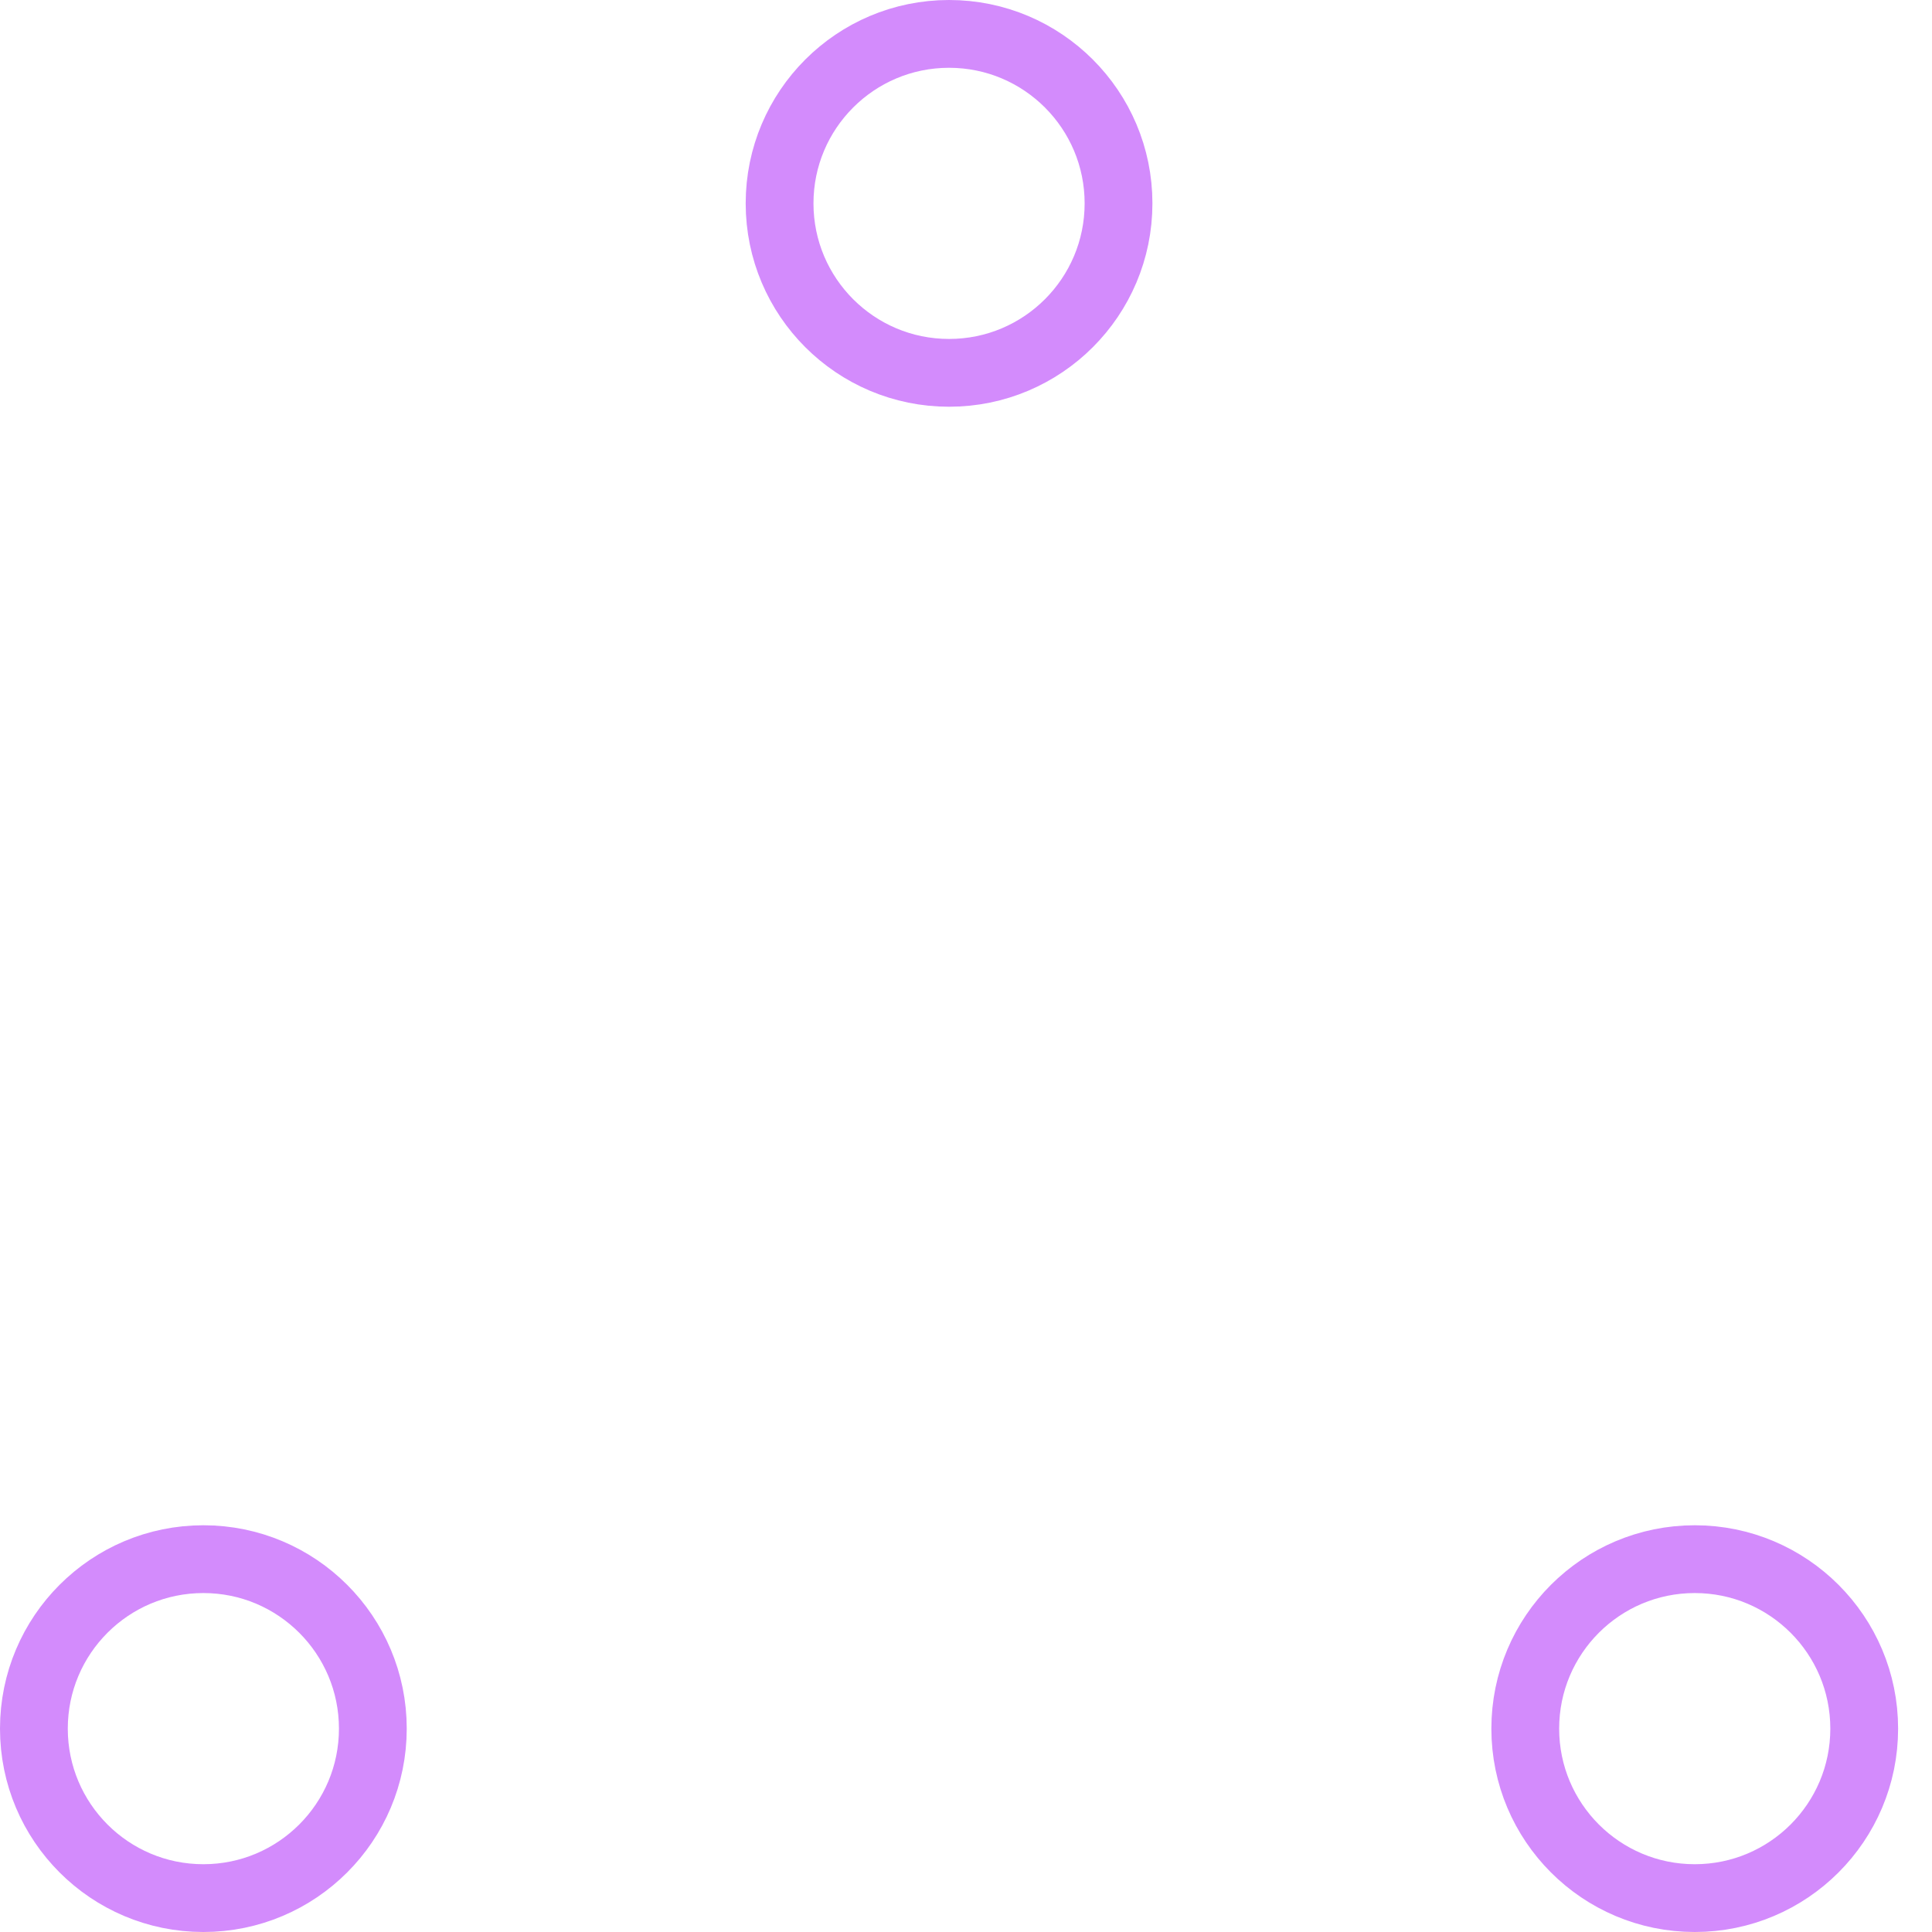
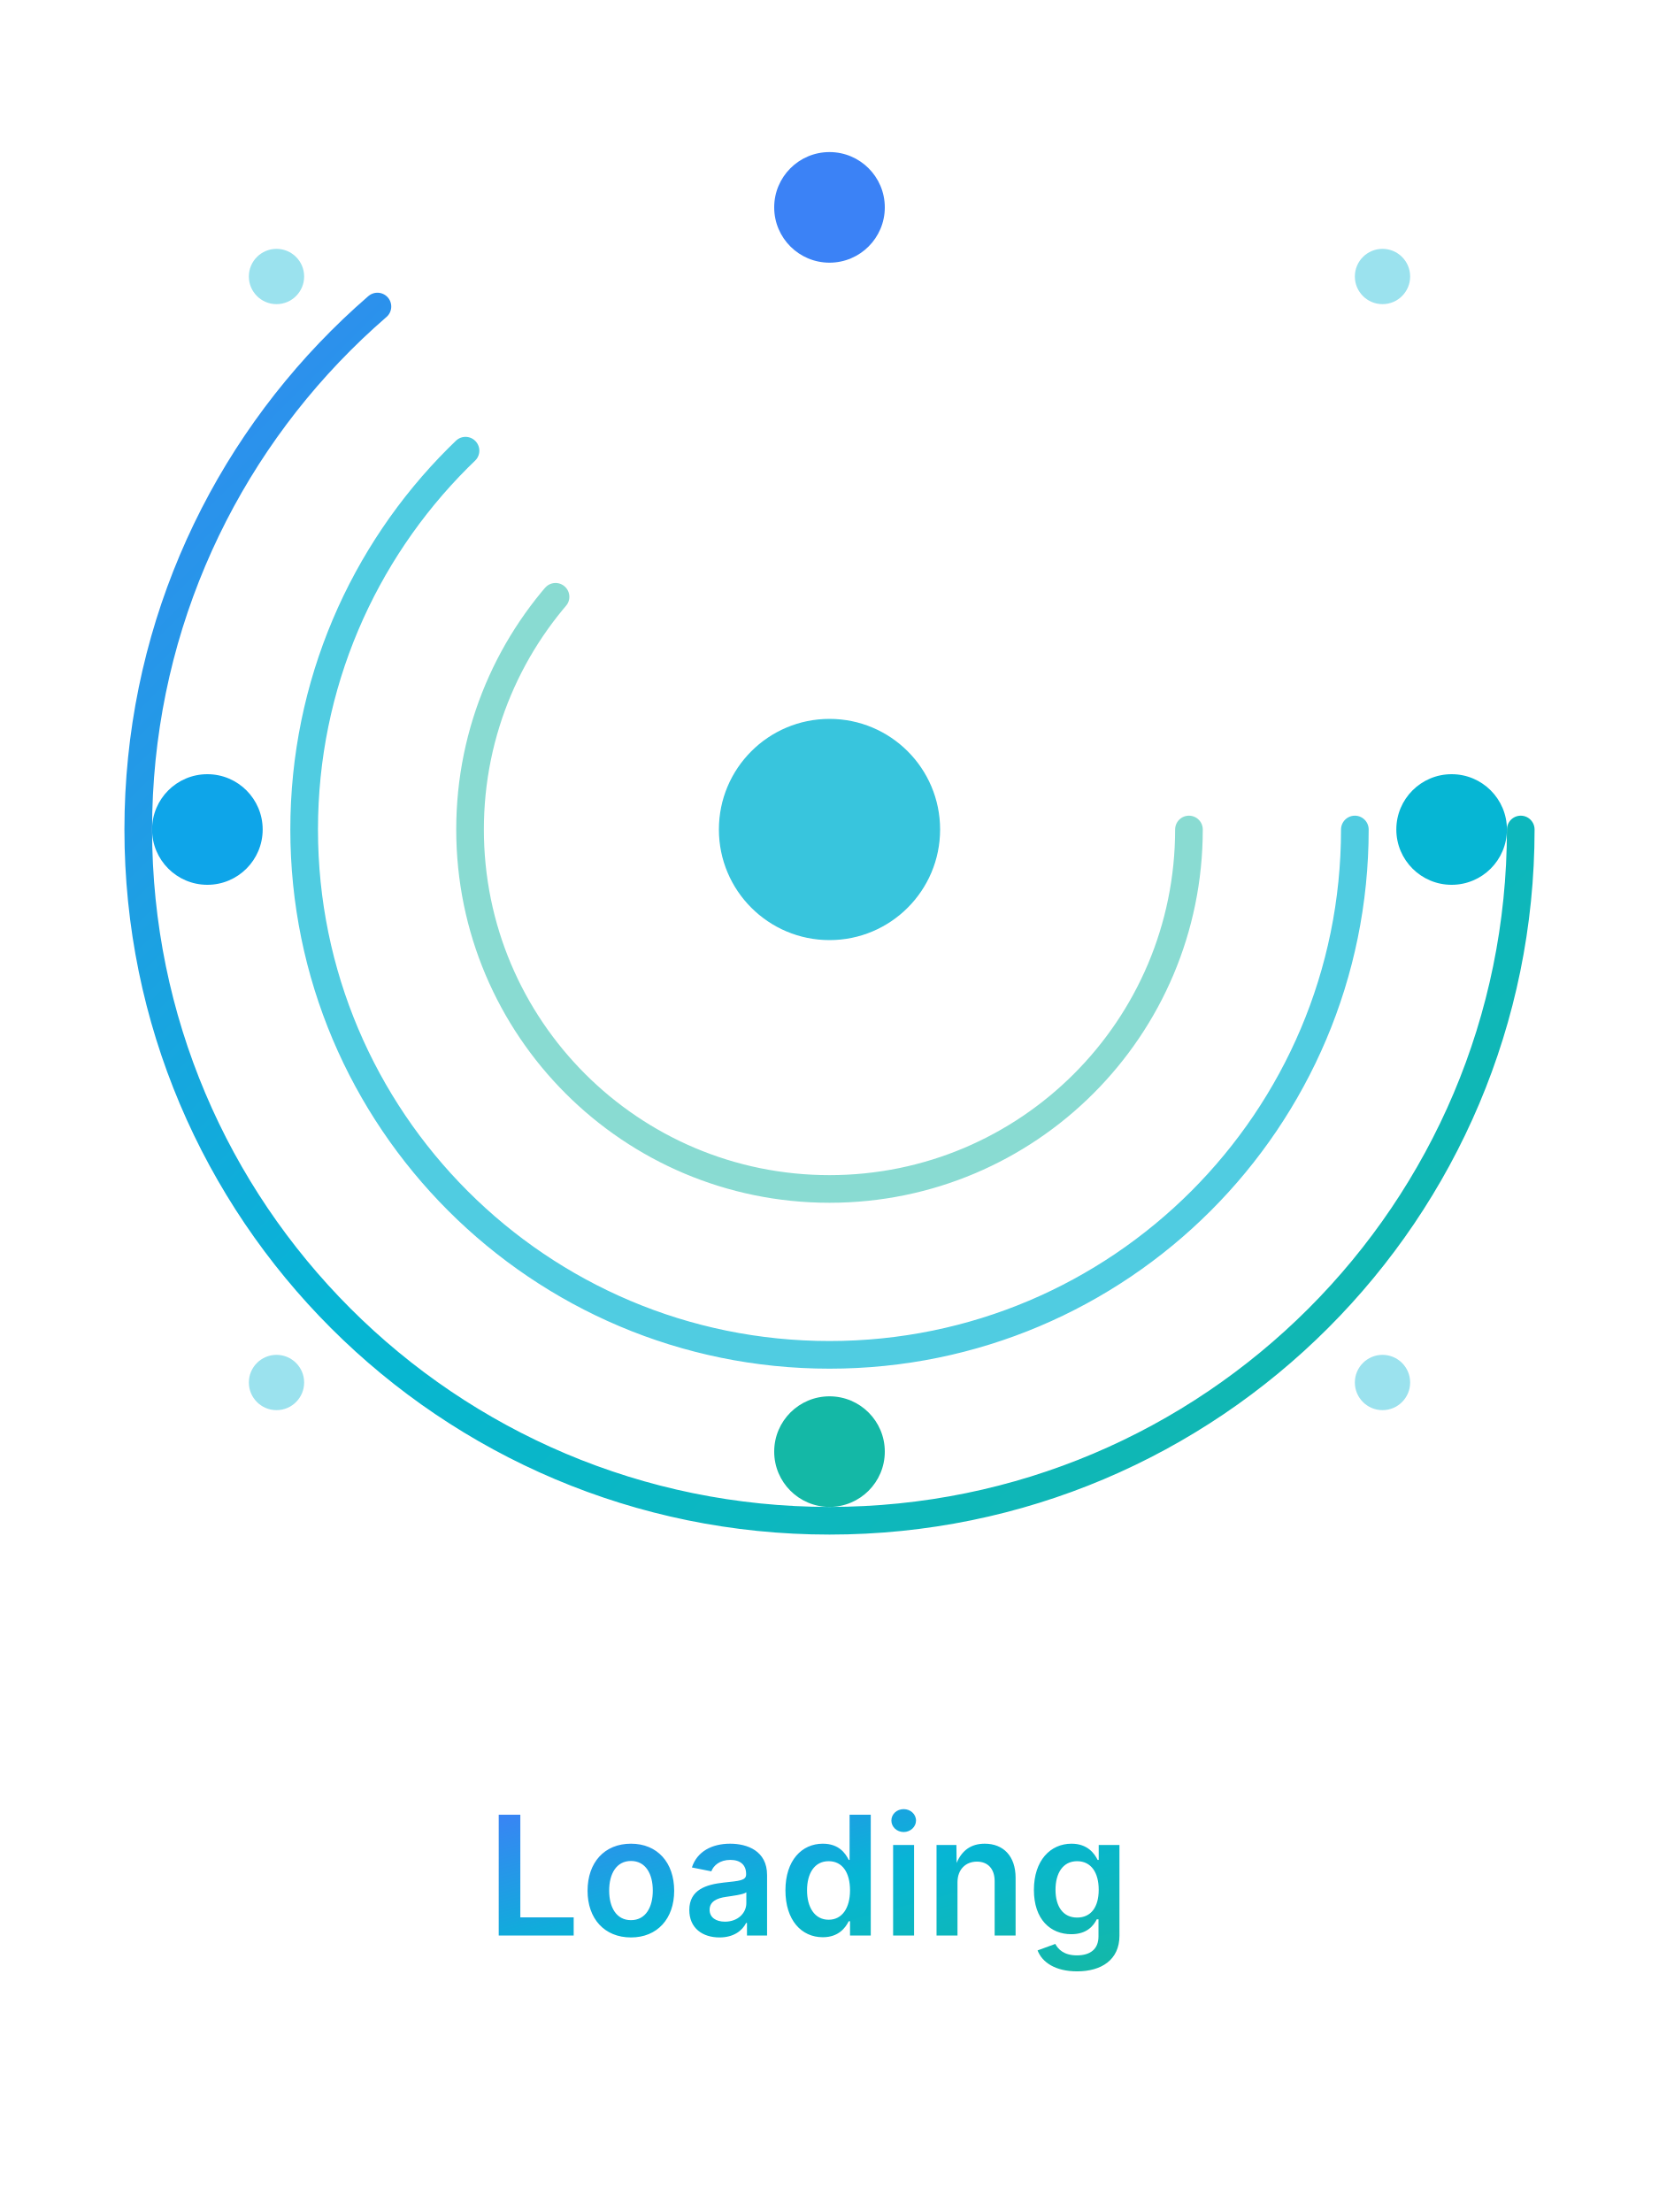
- <svg xmlns="http://www.w3.org/2000/svg" width="80" height="80" viewBox="0 0 57 57" stroke="#d38bfc">
-   <g fill="none" fill-rule="evenodd">
-     <g transform="translate(1 1)" stroke-width="2">
-       <circle cx="5" cy="50" r="5">
-         <animate attributeName="cy" begin="0s" dur="2.2s" values="50;5;50;50" calcMode="linear" repeatCount="indefinite" />
-         <animate attributeName="cx" begin="0s" dur="2.2s" values="5;27;49;5" calcMode="linear" repeatCount="indefinite" />
-       </circle>
-       <circle cx="27" cy="5" r="5">
-         <animate attributeName="cy" begin="0s" dur="2.2s" from="5" to="5" values="5;50;50;5" calcMode="linear" repeatCount="indefinite" />
-         <animate attributeName="cx" begin="0s" dur="2.2s" from="27" to="27" values="27;49;5;27" calcMode="linear" repeatCount="indefinite" />
-       </circle>
-       <circle cx="49" cy="50" r="5">
-         <animate attributeName="cy" begin="0s" dur="2.2s" values="50;50;5;50" calcMode="linear" repeatCount="indefinite" />
-         <animate attributeName="cx" from="49" to="49" begin="0s" dur="2.2s" values="49;5;27;49" calcMode="linear" repeatCount="indefinite" />
-       </circle>
-     </g>
+ <svg xmlns="http://www.w3.org/2000/svg" width="120" height="160" viewBox="0 0 120 160">
+   <defs>
+     <linearGradient id="gradient1" x1="0%" y1="0%" x2="100%" y2="100%">
+       <stop offset="0%" style="stop-color:#3b82f6;stop-opacity:1" />
+       <stop offset="50%" style="stop-color:#06b6d4;stop-opacity:1" />
+       <stop offset="100%" style="stop-color:#14b8a6;stop-opacity:1" />
+     </linearGradient>
+   </defs>
+   <circle cx="60" cy="60" r="50" stroke="url(#gradient1)" stroke-width="2" fill="none" stroke-dasharray="200 314" stroke-linecap="round">
+     <animateTransform attributeName="transform" type="rotate" from="0 60 60" to="360 60 60" dur="1.5s" repeatCount="indefinite" />
+   </circle>
+   <circle cx="60" cy="60" r="38" stroke="#06b6d4" stroke-width="2" fill="none" stroke-dasharray="150 238" stroke-linecap="round" opacity="0.7">
+     <animateTransform attributeName="transform" type="rotate" from="360 60 60" to="0 60 60" dur="2s" repeatCount="indefinite" />
+   </circle>
+   <circle cx="60" cy="60" r="26" stroke="#14b8a6" stroke-width="2" fill="none" stroke-dasharray="100 163" stroke-linecap="round" opacity="0.5">
+     <animateTransform attributeName="transform" type="rotate" from="0 60 60" to="360 60 60" dur="2.5s" repeatCount="indefinite" />
+   </circle>
+   <circle cx="60" cy="60" r="8" fill="#06b6d4" opacity="0.8">
+     <animate attributeName="r" values="8;12;8" dur="1.5s" repeatCount="indefinite" />
+     <animate attributeName="opacity" values="0.8;0.4;0.8" dur="1.5s" repeatCount="indefinite" />
+   </circle>
+   <g id="orbit-nodes">
+     <circle cx="60" cy="15" r="4" fill="#3b82f6">
+       <animateTransform attributeName="transform" type="rotate" from="0 60 60" to="360 60 60" dur="3s" repeatCount="indefinite" />
+       <animate attributeName="opacity" values="1;0.5;1" dur="1.5s" repeatCount="indefinite" />
+     </circle>
+     <circle cx="105" cy="60" r="4" fill="#06b6d4">
+       <animateTransform attributeName="transform" type="rotate" from="90 60 60" to="450 60 60" dur="3s" repeatCount="indefinite" />
+       <animate attributeName="opacity" values="1;0.5;1" dur="1.5s" begin="0.5s" repeatCount="indefinite" />
+     </circle>
+     <circle cx="60" cy="105" r="4" fill="#14b8a6">
+       <animateTransform attributeName="transform" type="rotate" from="180 60 60" to="540 60 60" dur="3s" repeatCount="indefinite" />
+       <animate attributeName="opacity" values="1;0.5;1" dur="1.5s" begin="1s" repeatCount="indefinite" />
+     </circle>
+     <circle cx="15" cy="60" r="4" fill="#0ea5e9">
+       <animateTransform attributeName="transform" type="rotate" from="270 60 60" to="630 60 60" dur="3s" repeatCount="indefinite" />
+       <animate attributeName="opacity" values="1;0.5;1" dur="1.5s" begin="1.5s" repeatCount="indefinite" />
+     </circle>
+   </g>
+   <g opacity="0.4">
+     <circle cx="20" cy="20" r="2" fill="#06b6d4">
+       <animate attributeName="r" values="2;3;2" dur="2s" repeatCount="indefinite" />
+     </circle>
+     <circle cx="100" cy="20" r="2" fill="#06b6d4">
+       <animate attributeName="r" values="2;3;2" dur="2s" begin="0.5s" repeatCount="indefinite" />
+     </circle>
+     <circle cx="100" cy="100" r="2" fill="#06b6d4">
+       <animate attributeName="r" values="2;3;2" dur="2s" begin="1s" repeatCount="indefinite" />
+     </circle>
+     <circle cx="20" cy="100" r="2" fill="#06b6d4">
+       <animate attributeName="r" values="2;3;2" dur="2s" begin="1.5s" repeatCount="indefinite" />
+     </circle>
+   </g>
+   <text x="60" y="140" font-family="Inter, sans-serif" font-size="12" font-weight="600" fill="url(#gradient1)" text-anchor="middle">
+     Loading
+     <animate attributeName="opacity" values="0.5;1;0.5" dur="1.5s" repeatCount="indefinite" />
+   </text>
+   <g font-family="Inter, sans-serif" font-size="12" font-weight="600" fill="#06b6d4">
+     <text x="85" y="140" opacity="0">
+       .
+       <animate attributeName="opacity" values="0;1;0" dur="1.5s" repeatCount="indefinite" />
+     </text>
+     <text x="92" y="140" opacity="0">
+       .
+       <animate attributeName="opacity" values="0;1;0" dur="1.5s" begin="0.3s" repeatCount="indefinite" />
+     </text>
+     <text x="99" y="140" opacity="0">
+       .
+       <animate attributeName="opacity" values="0;1;0" dur="1.5s" begin="0.6s" repeatCount="indefinite" />
+     </text>
  </g>
</svg>
